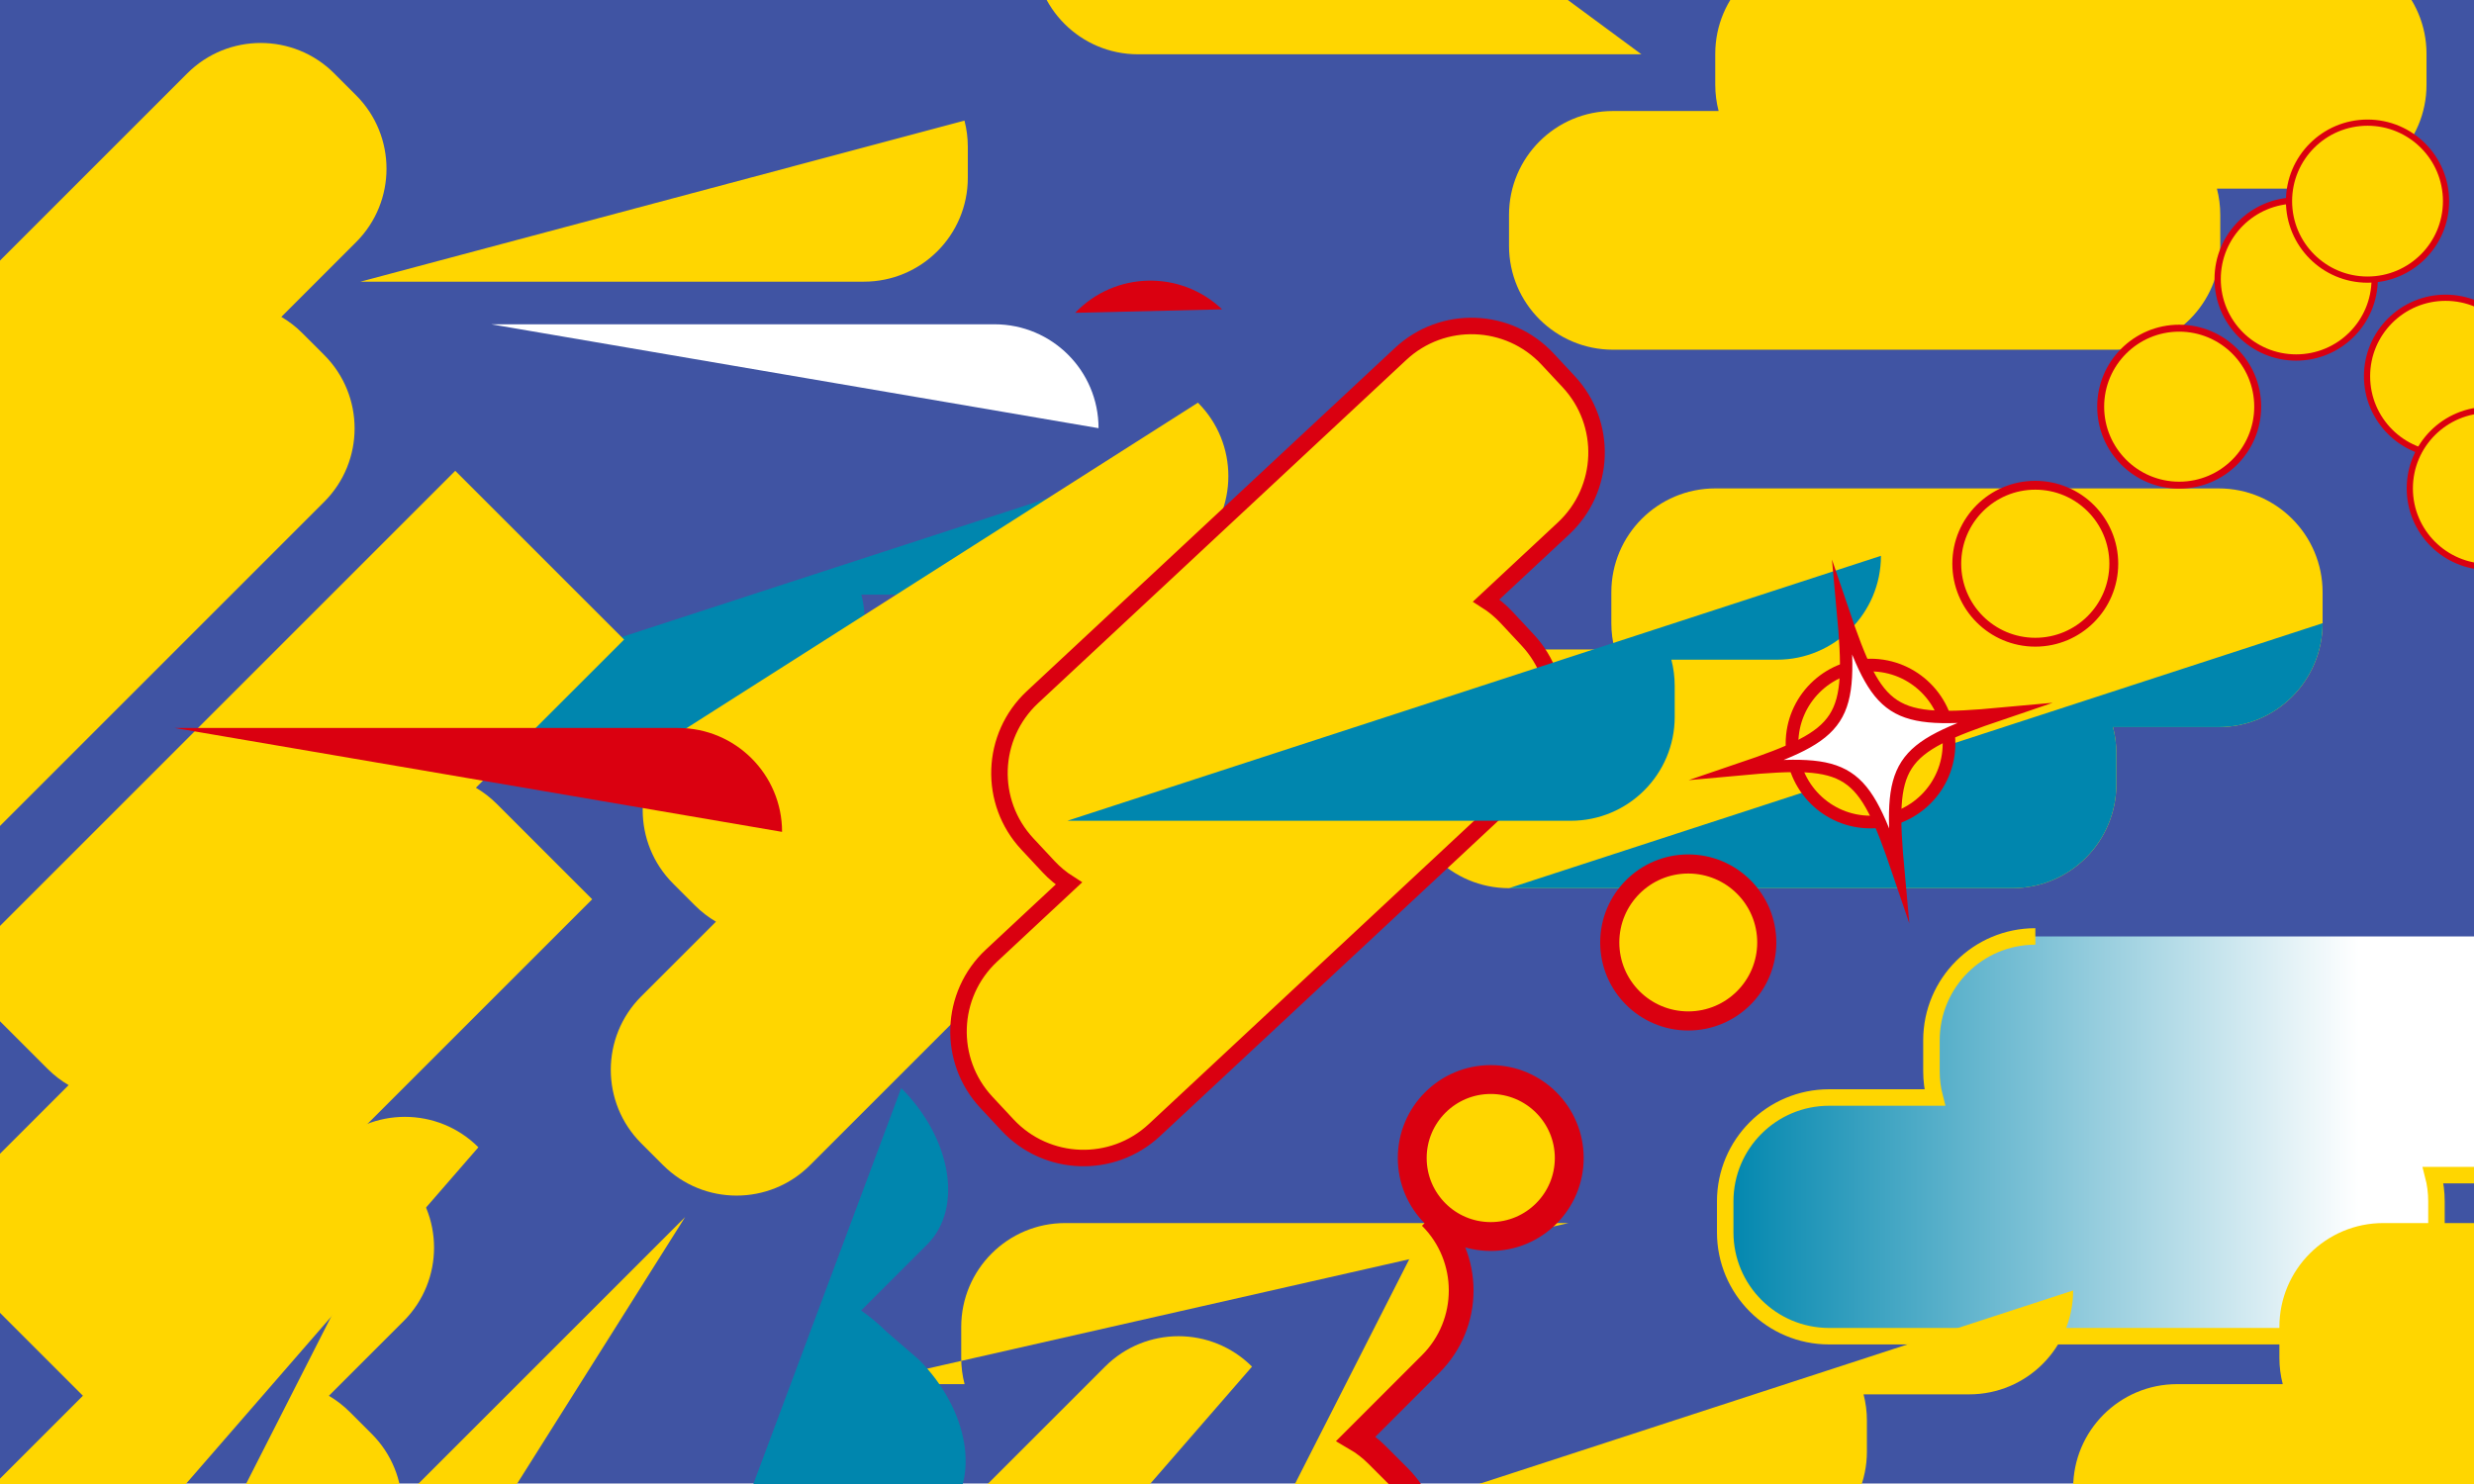
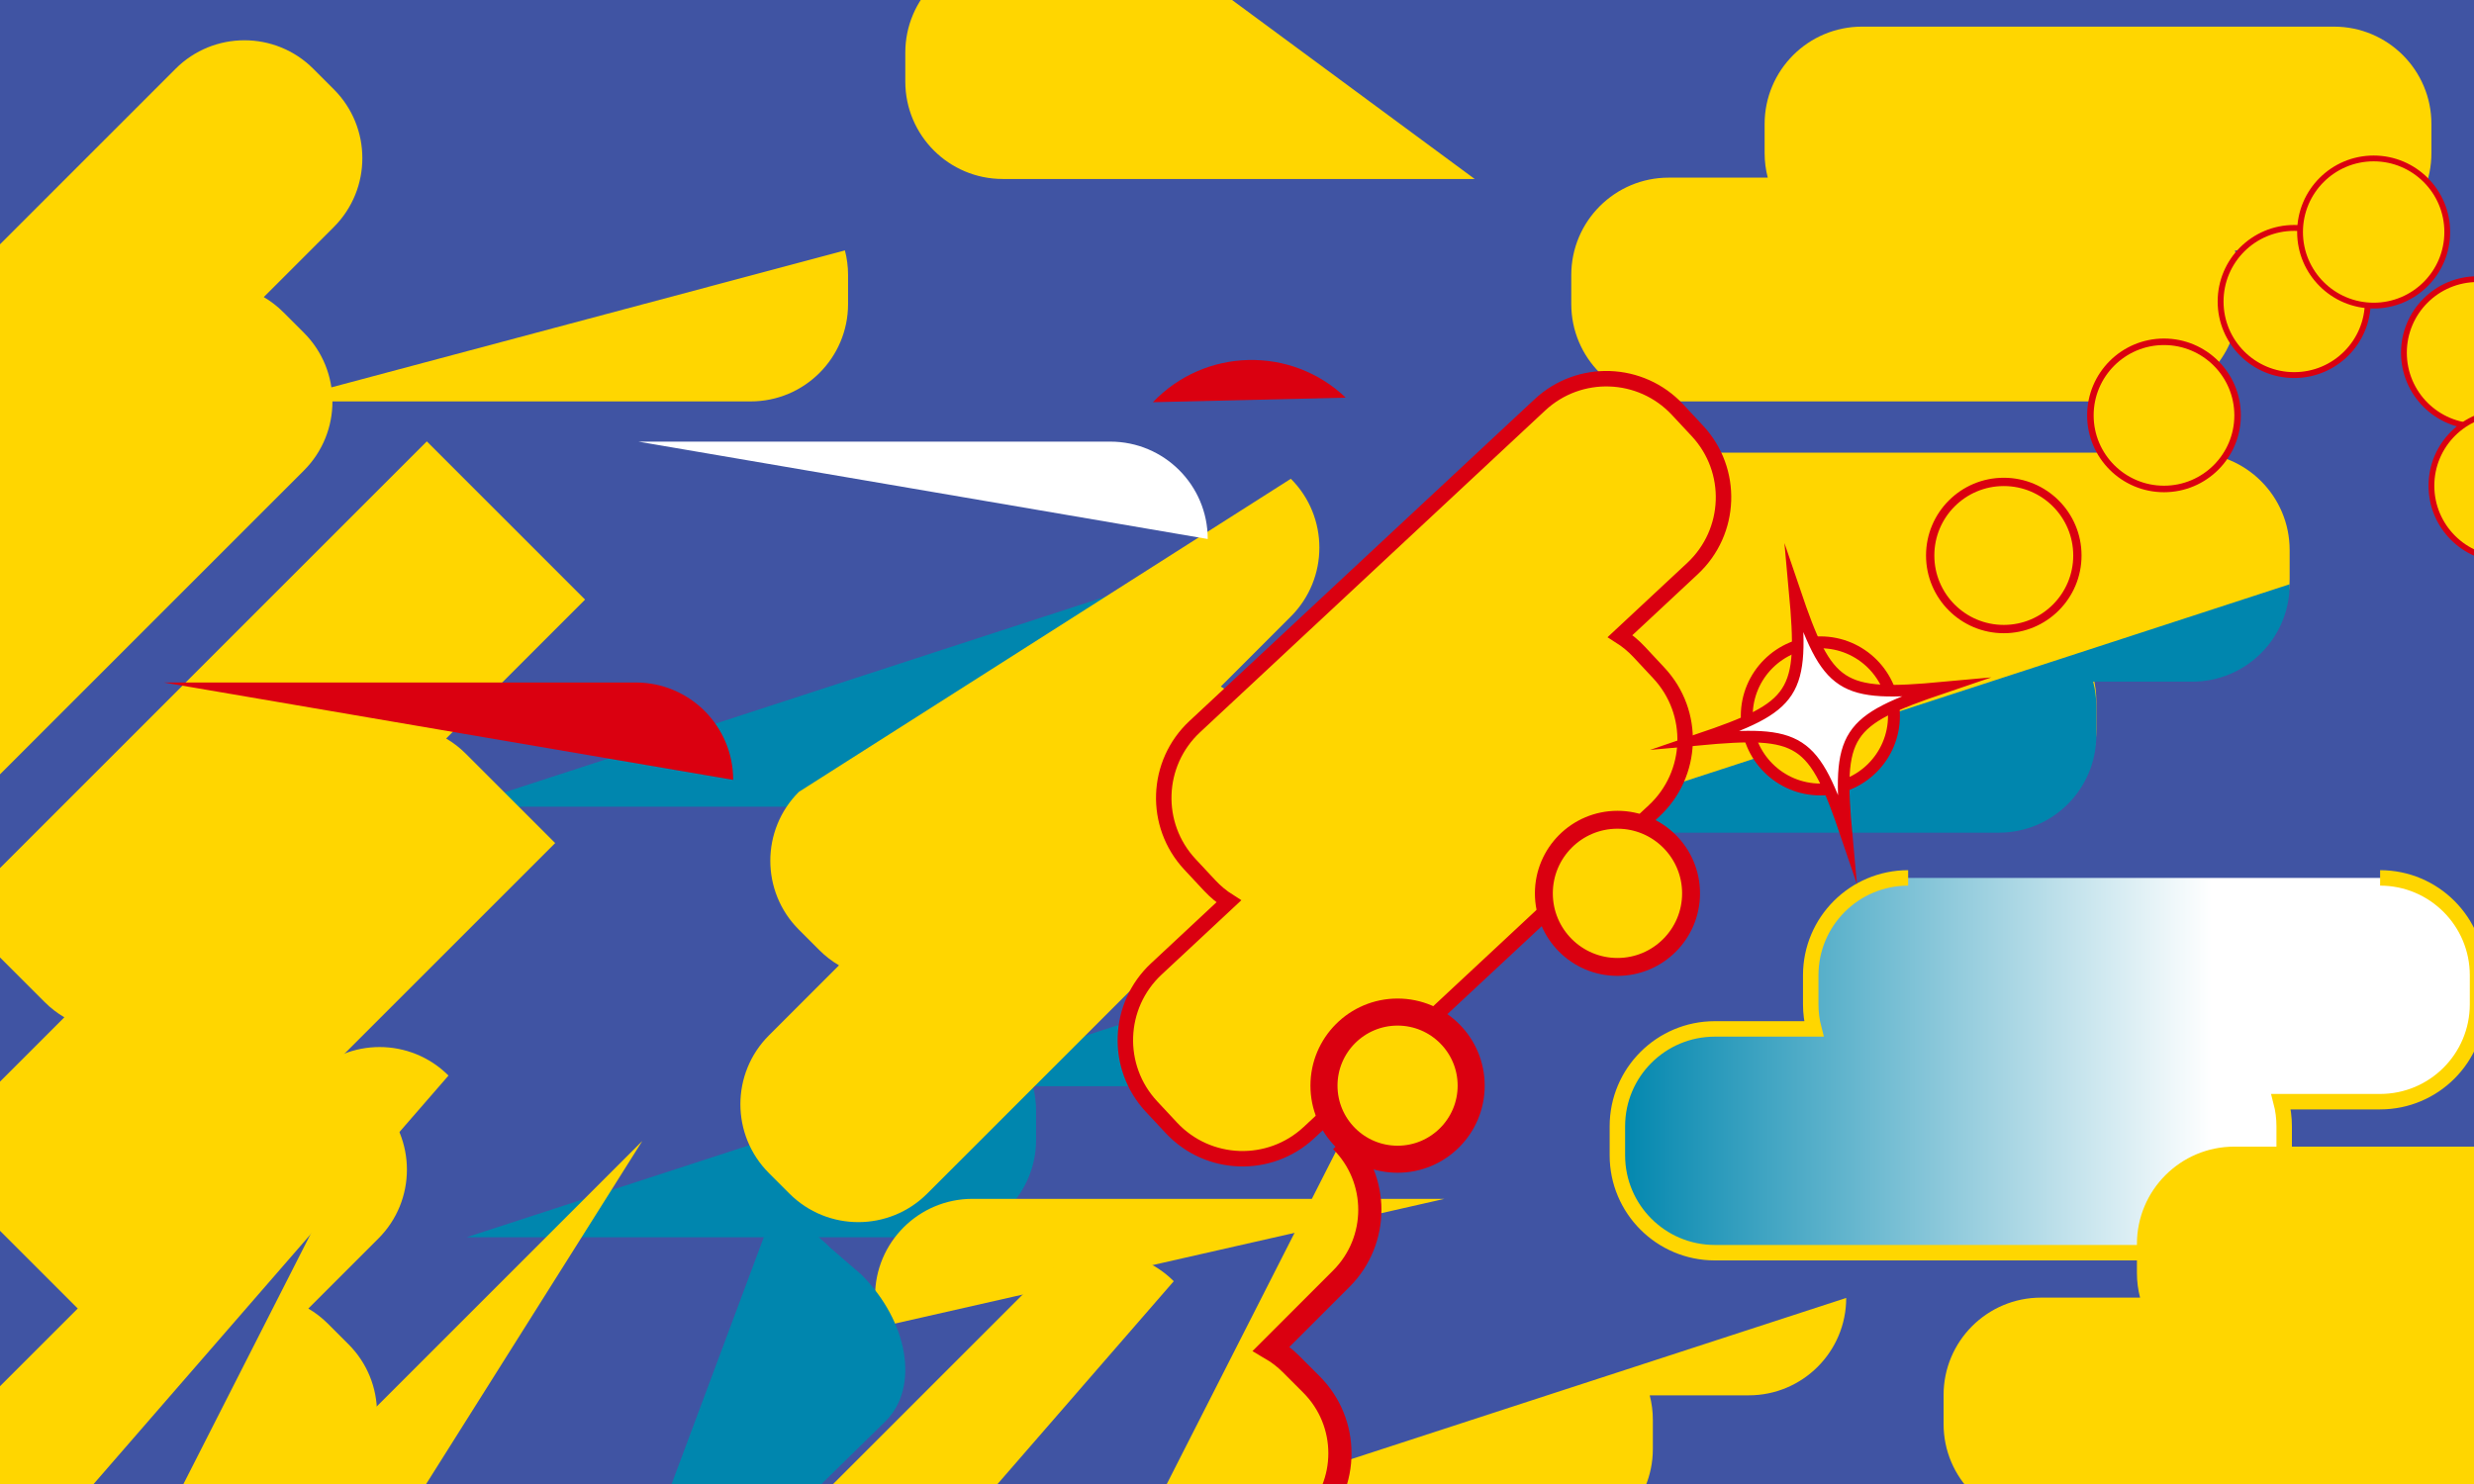
- <svg xmlns="http://www.w3.org/2000/svg" viewBox="0 0 1200 720">
+ <svg xmlns="http://www.w3.org/2000/svg" viewBox="0 0 1280 768">
  <defs>
    <linearGradient id="_名称未設定グラデーション_36" data-name="名称未設定グラデーション 36" x1="836.802" y1="551.313" x2="1281.828" y2="551.313" gradientUnits="userSpaceOnUse">
      <stop offset="0" stop-color="#0086ae" />
      <stop offset=".691" stop-color="#fff" />
    </linearGradient>
  </defs>
  <g isolation="isolate">
    <g id="_レイヤー_1" data-name="レイヤー 1">
-       <rect x="-.1" y="-.258" width="1200.2" height="720" fill="#4054a3" mix-blend-mode="multiply" />
-       <path d="M1126.563-24.288h-244.186c-27.836,0-50.402,22.566-50.402,50.402v15.002c0,4.403.566,8.674,1.627,12.745h-51.26c-27.836,0-50.402,22.566-50.402,50.402v15.002c0,27.836,22.566,50.402,50.402,50.402h244.186c27.836,0,50.402-22.566,50.402-50.402v-15.002c0-4.403-.566-8.674-1.627-12.745h51.26c27.836,0,50.402-22.566,50.402-50.402v-15.002c0-27.836-22.566-50.402-50.402-50.402Z" fill="#ffd600" />
-       <path d="M1076.16,236.963h-244.186c-27.836,0-50.402,22.566-50.402,50.402v15.002c0,4.403.566,8.674,1.627,12.745h-51.26c-27.836,0-50.402,22.566-50.402,50.402v15.002c0,27.836,22.566,50.402,50.402,50.402h244.186c27.836,0,50.402-22.566,50.402-50.402v-15.002c0-4.403-.566-8.674-1.627-12.745h51.26c27.836,0,50.402-22.566,50.402-50.402v-15.002c0-27.836-22.566-50.402-50.402-50.402Z" fill="#ffd600" />
+       <rect x="-.05" y="-.129" width="1280.1" height="768.258" fill="#4054a3" mix-blend-mode="multiply" />
+       <path d="M1207.569,13.784h-244.186c-27.836,0-50.402,22.566-50.402,50.402v15.002c0,4.403.566,8.674,1.627,12.745h-51.26c-27.836,0-50.402,22.566-50.402,50.402v15.002c0,27.836,22.566,50.402,50.402,50.402h244.186c27.836,0,50.402-22.566,50.402-50.402v-15.002c0-4.403-.566-8.674-1.627-12.745h51.26c27.836,0,50.402-22.566,50.402-50.402v-15.002c0-27.836-22.566-50.402-50.402-50.402Z" fill="#ffd600" />
+       <path d="M1134.216,234.263h-244.186c-27.836,0-50.402,22.566-50.402,50.402v15.002c0,4.403.566,8.674,1.627,12.745h-51.26c-27.836,0-50.402,22.566-50.402,50.402v15.002c0,27.836,22.566,50.402,50.402,50.402h244.186c27.836,0,50.402-22.566,50.402-50.402v-15.002c0-4.403-.566-8.674-1.627-12.745h51.26c27.836,0,50.402-22.566,50.402-50.402v-15.002c0-27.836-22.566-50.402-50.402-50.402Z" fill="#ffd600" />
      <path d="M987.239,454.335c-27.836,0-50.402,22.566-50.402,50.402v15.002c0,4.403.566,8.674,1.627,12.745h-51.26c-27.836,0-50.402,22.566-50.402,50.402v15.002c0,27.836,22.566,50.402,50.402,50.402h244.186c27.836,0,50.402-22.566,50.402-50.402v-15.002c0-4.403-.566-8.674-1.627-12.745h51.26c27.836,0,50.402-22.566,50.402-50.402v-15.002c0-27.836-22.566-50.402-50.402-50.402" fill="url(#_名称未設定グラデーション_36)" stroke="#ffd600" stroke-miterlimit="10" stroke-width="8" />
      <path d="M1400.193,593.399h-244.186c-27.836,0-50.402,22.566-50.402,50.402v15.002c0,4.403.566,8.674,1.627,12.745h-51.26c-27.836,0-50.402,22.566-50.402,50.402v15.002c0,27.836,22.566,50.402,50.402,50.402h244.186c27.836,0,50.402-22.566,50.402-50.402v-15.002c0-4.403-.566-8.674-1.627-12.745h51.26c27.836,0,50.402-22.566,50.402-50.402v-15.002c0-27.836-22.566-50.402-50.402-50.402Z" fill="#ffd600" />
-       <path d="M601.615-117.211v15.002c0,4.403.566,8.674,1.627,12.745h-51.26c-27.836,0-50.402,22.566-50.402,50.402v15.002c0,27.836,22.566,50.402,50.402,50.402h244.186" fill="#ffd600" />
-       <path d="M731.939,430.92h244.186c27.836,0,50.402-22.566,50.402-50.402v-15.002c0-4.403-.566-8.674-1.627-12.745h51.26c27.836,0,50.402-22.566,50.402-50.402" fill="#0086ae" />
+       <path d="M568.424-50.931v15.002c0,4.403.566,8.674,1.627,12.745h-51.26c-27.836,0-50.402,22.566-50.402,50.402v15.002c0,27.836,22.566,50.402,50.402,50.402h244.186" fill="#ffd600" />
+       <path d="M789.995,430.92h244.186c27.836,0,50.402-22.566,50.402-50.402v-15.002c0-4.403-.566-8.674-1.627-12.745h51.26c27.836,0,50.402-22.566,50.402-50.402" fill="#0086ae" />
      <path d="M90.823,35.608L-81.843,208.274c-19.683,19.683-19.683,51.596,0,71.28l10.608,10.608c3.114,3.114,6.534,5.733,10.162,7.862l-36.246,36.246c-19.683,19.683-19.683,51.596,0,71.28l10.608,10.608c19.683,19.683,51.596,19.683,71.28,0l172.666-172.666c19.683-19.683,19.683-51.596,0-71.28l-10.608-10.608c-3.114-3.114-6.534-5.733-10.163-7.862l36.246-36.246c19.683-19.683,19.683-51.596,0-71.28l-10.608-10.608c-19.683-19.683-51.596-19.683-71.28,0Z" fill="#ffd600" />
-       <path d="M124.829,366.644h244.186c27.836,0,50.402-22.566,50.402-50.402v-15.002c0-4.403-.566-8.674-1.627-12.745h51.26c27.836,0,50.402-22.566,50.402-50.402" fill="#0086ae" />
+       <path d="M238.255,417.475h244.186c27.836,0,50.402-22.566,50.402-50.402v-15.002c0-4.403-.566-8.674-1.627-12.745h51.26c27.836,0,50.402-22.566,50.402-50.402" fill="#0086ae" />
      <path d="M220.822,228.421L-23.123,472.366l46.248,46.248c3.114,3.114,6.534,5.733,10.162,7.862l-71.886,71.886,81.888,81.888,243.945-243.946-46.248-46.248c-3.114-3.114-6.534-5.733-10.163-7.862l71.886-71.886-81.888-81.888Z" fill="#ffd600" />
      <path d="M232.042,556.629c-19.683-19.683-51.596-19.683-71.28,0L-11.903,729.295c-19.683,19.683-19.683,51.596,0,71.28l10.608,10.608c3.114,3.114,6.534,5.733,10.162,7.862l-36.246,36.246" fill="#ffd600" />
      <path d="M7.629,939.624l172.666-172.666c19.683-19.683,19.683-51.596,0-71.28l-10.608-10.608c-3.114-3.114-6.534-5.733-10.163-7.862l36.246-36.246c19.683-19.683,19.683-51.596,0-71.28" fill="#ffd600" />
-       <path d="M760.824,593.399h-244.186c-27.836,0-50.402,22.566-50.402,50.402v15.002c0,4.403.566,8.674,1.627,12.745h-51.26" fill="#ffd600" />
+       <path d="M144.184,207.74h244.186c27.836,0,50.402-22.566,50.402-50.402v-15.002c0-4.403-.566-8.674-1.627-12.745" fill="#ffd600" />
+       <path d="M241.461,640.295h244.186c27.836,0,50.402-22.566,50.402-50.402v-15.002c0-4.403-.566-8.674-1.627-12.745h51.26c27.836,0,50.402-22.566,50.402-50.402" fill="#0086ae" />
+       <path d="M747.322,620.429h-244.186c-27.836,0-50.402,22.566-50.402,50.402v15.002c0,4.403.566,8.674,1.627,12.745h-51.26" fill="#ffd600" />
      <path d="M302.71,887.941l155.56-152.545c17.439-17.439,11.774-51.377-12.652-75.804l-15.748-13.596c-3.864-3.864-7.966-7.257-12.203-10.164l32.113-32.113c17.439-17.439,11.774-51.377-12.652-75.804" fill="#0086ae" />
-       <path d="M174.847,136.657h244.186c27.836,0,50.402-22.566,50.402-50.402v-15.002c0-4.403-.566-8.674-1.627-12.745" fill="#ffd600" />
-       <path d="M326.496,357.426c-19.683,19.683-19.683,51.596,0,71.28l10.608,10.608c3.114,3.114,6.534,5.733,10.162,7.862l-36.246,36.246c-19.683,19.683-19.683,51.596,0,71.28l10.608,10.608c19.683,19.683,51.596,19.683,71.28,0l172.666-172.666c19.683-19.683,19.683-51.596,0-71.28l-10.608-10.608c-3.114-3.114-6.534-5.733-10.163-7.862l36.246-36.246c19.683-19.683,19.683-51.596,0-71.28" fill="#ffd600" />
+       <path d="M413.305,409.828c-19.683,19.683-19.683,51.596,0,71.28l10.608,10.608c3.114,3.114,6.534,5.733,10.162,7.862l-36.246,36.246c-19.683,19.683-19.683,51.596,0,71.28l10.608,10.608c19.683,19.683,51.596,19.683,71.28,0l172.666-172.666c19.683-19.683,19.683-51.596,0-71.28l-10.608-10.608c-3.114-3.114-6.534-5.733-10.163-7.862l36.246-36.246c19.683-19.683,19.683-51.596,0-71.28" fill="#ffd600" />
      <path d="M607.279,663.054c-19.683-19.683-51.596-19.683-71.28,0l-172.666,172.666c-19.683,19.683-19.683,51.596,0,71.28l10.608,10.608c3.114,3.114,6.534,5.733,10.162,7.862l-36.246,36.246" fill="#ffd600" />
+       <path d="M560.566,800.259h244.186c27.836,0,50.402-22.566,50.402-50.402v-15.002c0-4.403-.566-8.674-1.627-12.745h51.26c27.836,0,50.402-22.566,50.402-50.402" fill="#ffd600" />
      <path d="M505.827,960.406l172.666-172.666c19.683-19.683,19.683-51.596,0-71.28l-10.608-10.608c-3.114-3.114-6.534-5.733-10.163-7.862l36.246-36.246c19.683-19.683,19.683-51.596,0-71.28" fill="#ffd600" stroke="#da0010" stroke-miterlimit="10" stroke-width="12" />
-       <path d="M610.945,754.653h244.186c27.836,0,50.402-22.566,50.402-50.402v-15.002c0-4.403-.566-8.674-1.627-12.745h51.26c27.836,0,50.402-22.566,50.402-50.402" fill="#ffd600" />
-       <path d="M532.844,207.74c0-27.836-22.566-50.402-50.402-50.402h-244.186" fill="#fff" />
-       <path d="M592.776,150.086c-20.142-19.213-52.047-18.46-71.26,1.682" fill="#da0010" />
-       <path d="M679.389,171.695l-178.584,166.537c-20.358,18.985-21.471,50.878-2.487,71.236l10.232,10.972c3.003,3.22,6.33,5.957,9.882,8.211l-37.488,34.96c-20.358,18.985-21.471,50.878-2.487,71.236l10.232,10.972c18.985,20.358,50.878,21.471,71.236,2.487l178.584-166.537c20.358-18.985,21.471-50.878,2.487-71.236l-10.232-10.972c-3.003-3.22-6.33-5.957-9.882-8.211l37.489-34.96c20.358-18.985,21.471-50.878,2.487-71.236l-10.232-10.972c-18.985-20.358-50.878-21.471-71.236-2.487Z" fill="#ffd600" stroke="#da0010" stroke-miterlimit="10" stroke-width="8" />
+       <path d="M624.863,278.952c0-27.836-22.566-50.402-50.402-50.402h-244.186" fill="#fff" />
+       <path d="M696.261,205.792c-28.199-26.899-72.865-25.844-99.764,2.355" fill="#da0010" />
+       <path d="M796.711,209.524l-178.584,166.537c-20.358,18.985-21.471,50.878-2.487,71.236l10.232,10.972c3.003,3.22,6.33,5.957,9.882,8.211l-37.488,34.96c-20.358,18.985-21.471,50.878-2.487,71.236l10.232,10.972c18.985,20.358,50.878,21.471,71.236,2.487l178.584-166.537c20.358-18.985,21.471-50.878,2.487-71.236l-10.232-10.972c-3.003-3.22-6.33-5.957-9.882-8.211l37.489-34.96c20.358-18.985,21.471-50.878,2.487-71.236l-10.232-10.972c-18.985-20.358-50.878-21.471-71.236-2.487Z" fill="#ffd600" stroke="#da0010" stroke-miterlimit="10" stroke-width="8" />
      <path d="M379.337,403.602c0-27.836-22.566-50.402-50.402-50.402H84.748" fill="#da0010" />
-       <path d="M517.719,398.217h244.186c27.836,0,50.402-22.566,50.402-50.402v-15.002c0-4.403-.566-8.674-1.627-12.745h51.26c27.836,0,50.402-22.566,50.402-50.402" fill="#0086ae" />
      <g>
        <circle cx="723.077" cy="561.846" r="38.08" fill="#ffd600" stroke="#da0010" stroke-miterlimit="10" stroke-width="14" />
-         <circle cx="818.882" cy="457.258" r="38.08" fill="#ffd600" stroke="#da0010" stroke-miterlimit="10" stroke-width="9.268" />
-         <circle cx="907.284" cy="360.753" r="38.08" fill="#ffd600" stroke="#da0010" stroke-miterlimit="10" stroke-width="6.149" />
-         <circle cx="987.204" cy="273.506" r="38.08" fill="#ffd600" stroke="#da0010" stroke-miterlimit="10" stroke-width="4.296" />
-         <circle cx="1057.006" cy="197.305" r="38.08" fill="#ffd600" stroke="#da0010" stroke-miterlimit="10" stroke-width="3.371" />
-         <circle cx="1113.74" cy="135.37" r="38.08" fill="#ffd600" stroke="#da0010" stroke-miterlimit="10" stroke-width="3.044" />
-         <circle cx="1148.354" cy="97.582" r="38.08" fill="#ffd600" stroke="#da0010" stroke-miterlimit="10" stroke-width="3" />
+         <circle cx="836.843" cy="462.325" r="38.08" fill="#ffd600" stroke="#da0010" stroke-miterlimit="10" stroke-width="9.268" />
+         <circle cx="941.817" cy="370.495" r="38.08" fill="#ffd600" stroke="#da0010" stroke-miterlimit="10" stroke-width="6.149" />
+         <circle cx="1036.721" cy="287.474" r="38.08" fill="#ffd600" stroke="#da0010" stroke-miterlimit="10" stroke-width="4.296" />
+         <circle cx="1119.608" cy="214.966" r="38.08" fill="#ffd600" stroke="#da0010" stroke-miterlimit="10" stroke-width="3.371" />
+         <circle cx="1186.978" cy="156.031" r="38.08" fill="#ffd600" stroke="#da0010" stroke-miterlimit="10" stroke-width="3.044" />
+         <circle cx="1228.082" cy="120.074" r="38.08" fill="#ffd600" stroke="#da0010" stroke-miterlimit="10" stroke-width="3" />
      </g>
      <g>
-         <path d="M844.029,373.201c50.835-17.256,54.774-23.322,49.861-76.78,17.256,50.835,23.322,54.774,76.78,49.861-50.835,17.256-54.774,23.322-49.861,76.78-17.256-50.835-23.322-54.774-76.78-49.861Z" fill="#fff" />
-         <path d="M844.029,373.201c50.835-17.256,54.774-23.322,49.861-76.78,17.256,50.835,23.322,54.774,76.78,49.861-50.835,17.256-54.774,23.322-49.861,76.78-17.256-50.835-23.322-54.774-76.78-49.861Z" fill="none" stroke="#da0010" stroke-miterlimit="10" stroke-width="6" />
+         <path d="M878.671,382.788c50.835-17.256,54.774-23.322,49.861-76.78,17.256,50.835,23.322,54.774,76.78,49.861-50.835,17.256-54.774,23.322-49.861,76.78-17.256-50.835-23.322-54.774-76.78-49.861Z" fill="#fff" />
+         <path d="M878.671,382.788c50.835-17.256,54.774-23.322,49.861-76.78,17.256,50.835,23.322,54.774,76.78,49.861-50.835,17.256-54.774,23.322-49.861,76.78-17.256-50.835-23.322-54.774-76.78-49.861Z" fill="none" stroke="#da0010" stroke-miterlimit="10" stroke-width="6" />
      </g>
      <path d="M332.326,590.465l-172.666,172.666c-19.683,19.683-19.683,51.596,0,71.28l10.608,10.608c3.114,3.114,6.534,5.733,10.162,7.862l-36.246,36.246" fill="#ffd600" />
-       <circle cx="1186.205" cy="182.539" r="38.08" fill="#ffd600" stroke="#da0010" stroke-miterlimit="10" stroke-width="3" />
-       <circle cx="1206.944" cy="236.963" r="38.08" fill="#ffd600" stroke="#da0010" stroke-miterlimit="10" stroke-width="3" />
+       <circle cx="1281.828" cy="182.539" r="38.08" fill="#ffd600" stroke="#da0010" stroke-miterlimit="10" stroke-width="3" />
+       <circle cx="1296.053" cy="251.391" r="38.08" fill="#ffd600" stroke="#da0010" stroke-miterlimit="10" stroke-width="3" />
    </g>
  </g>
</svg>
